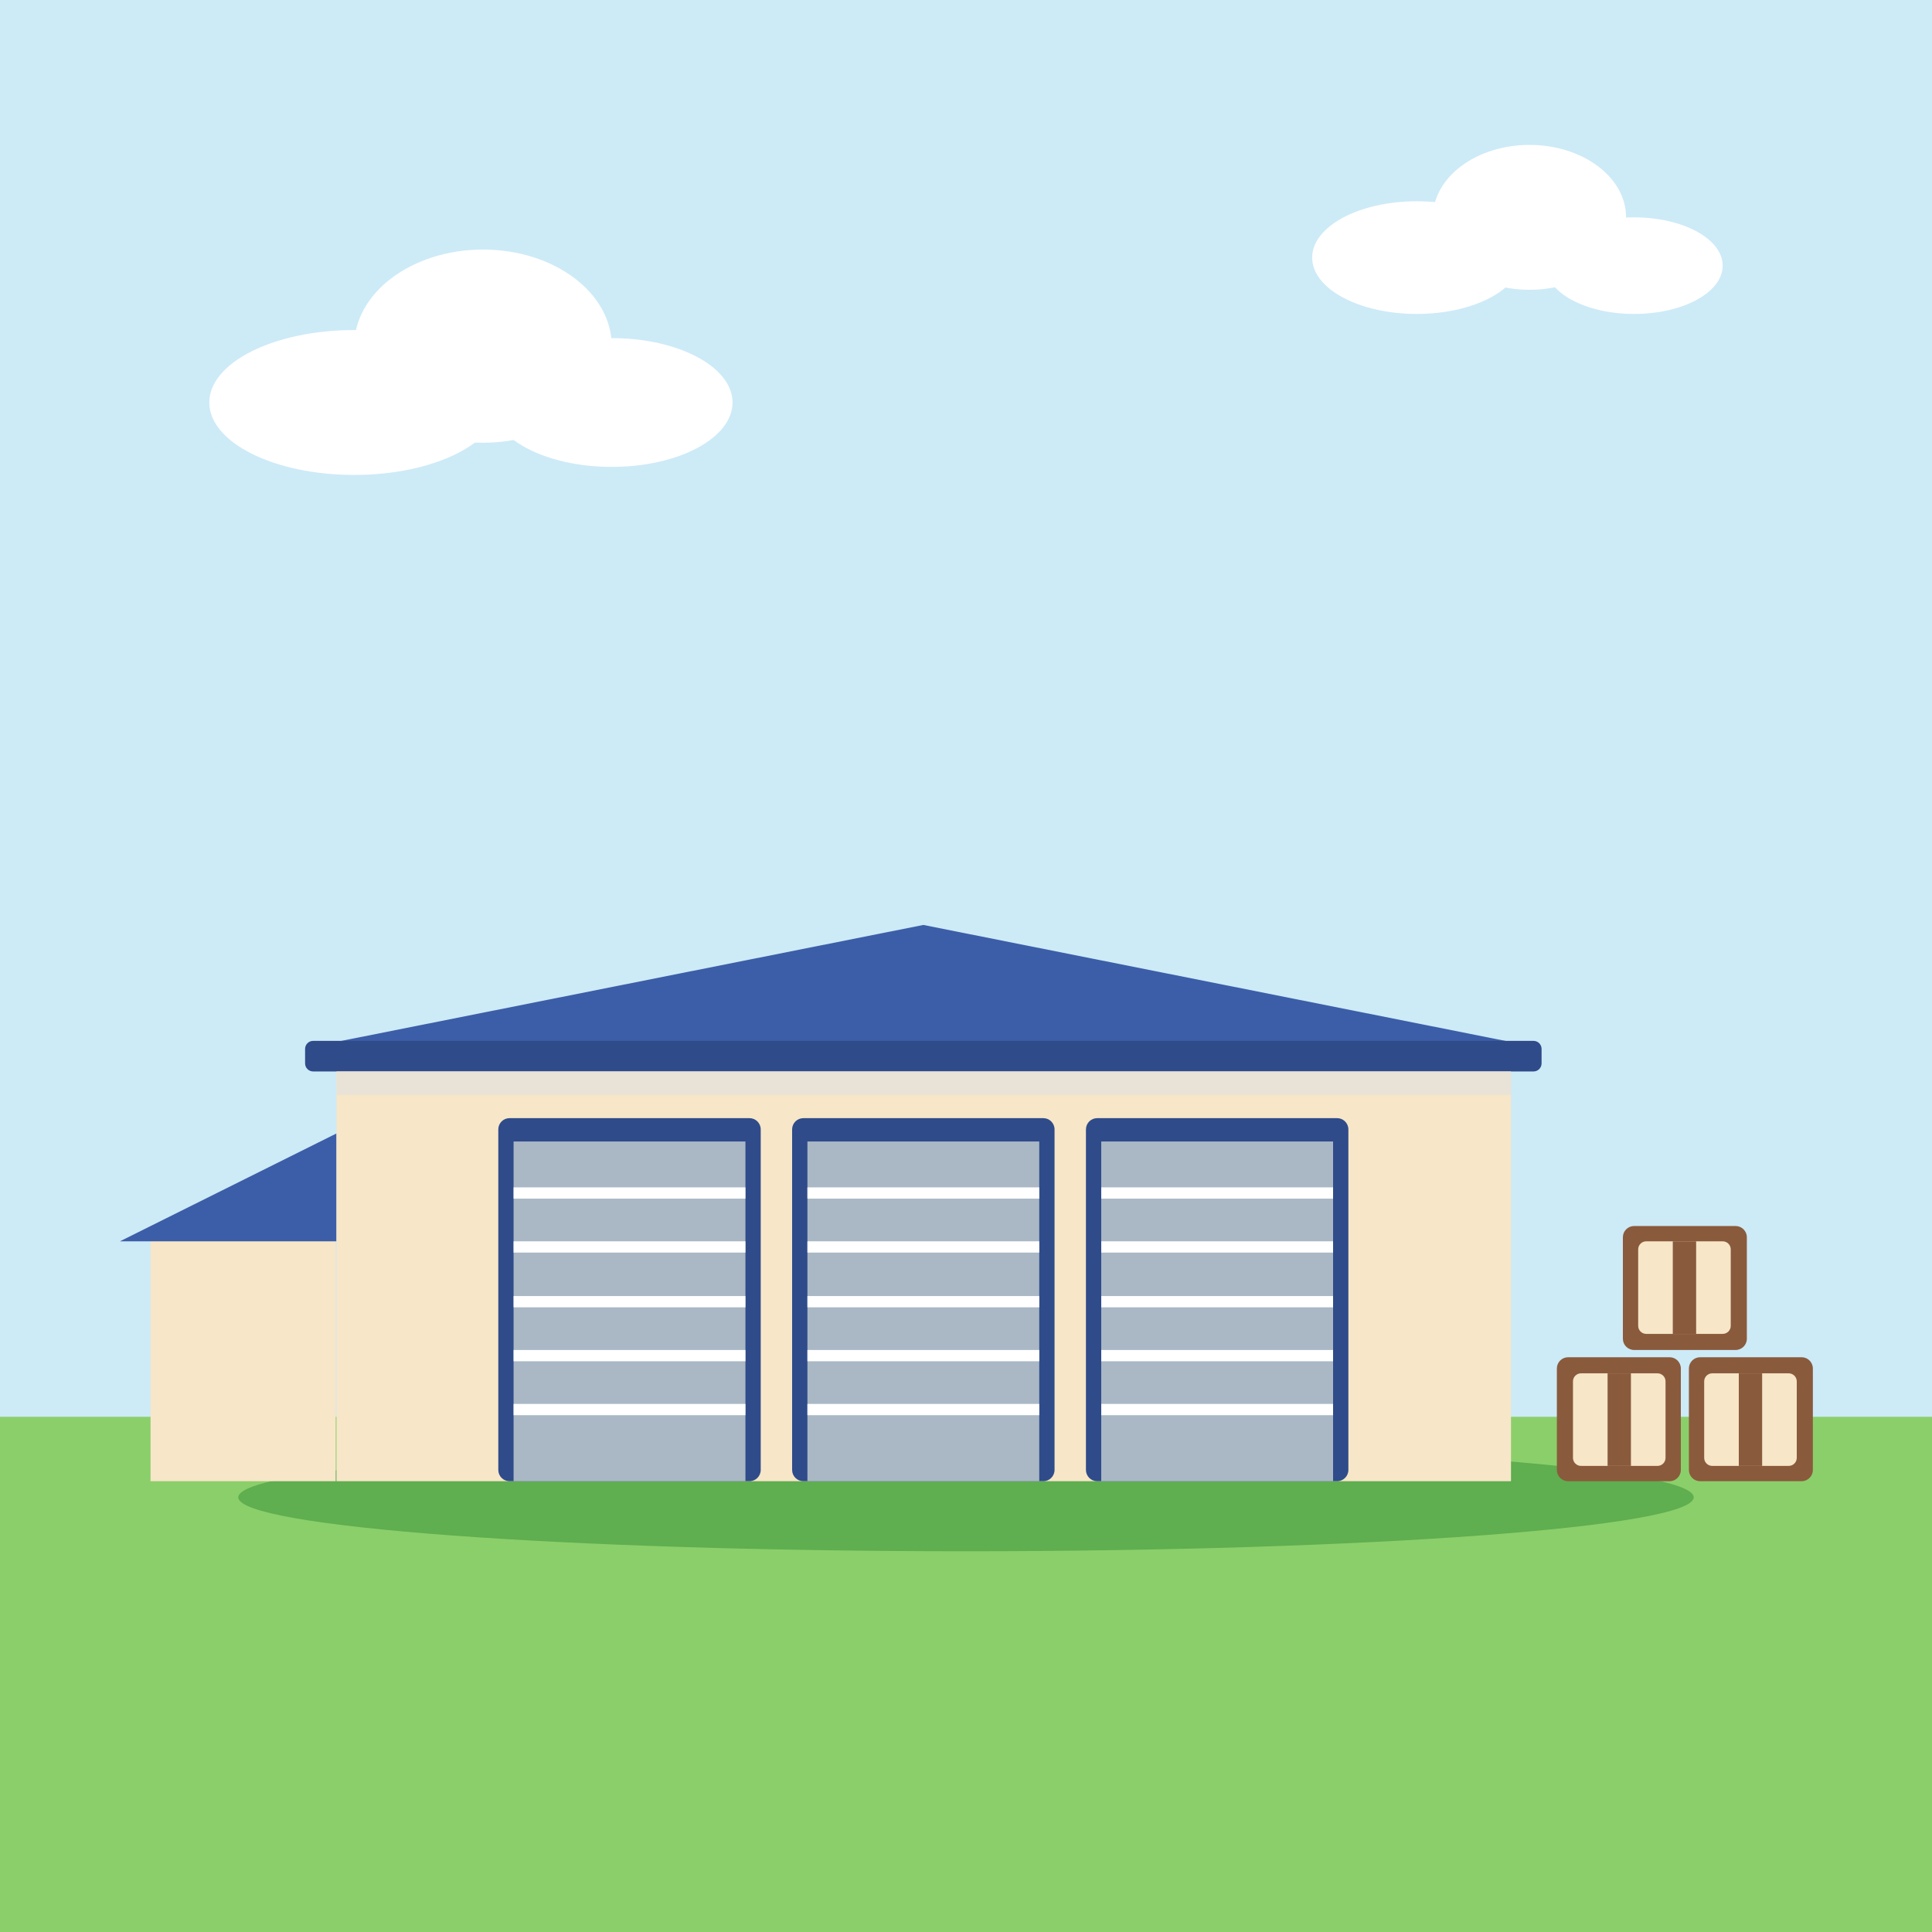
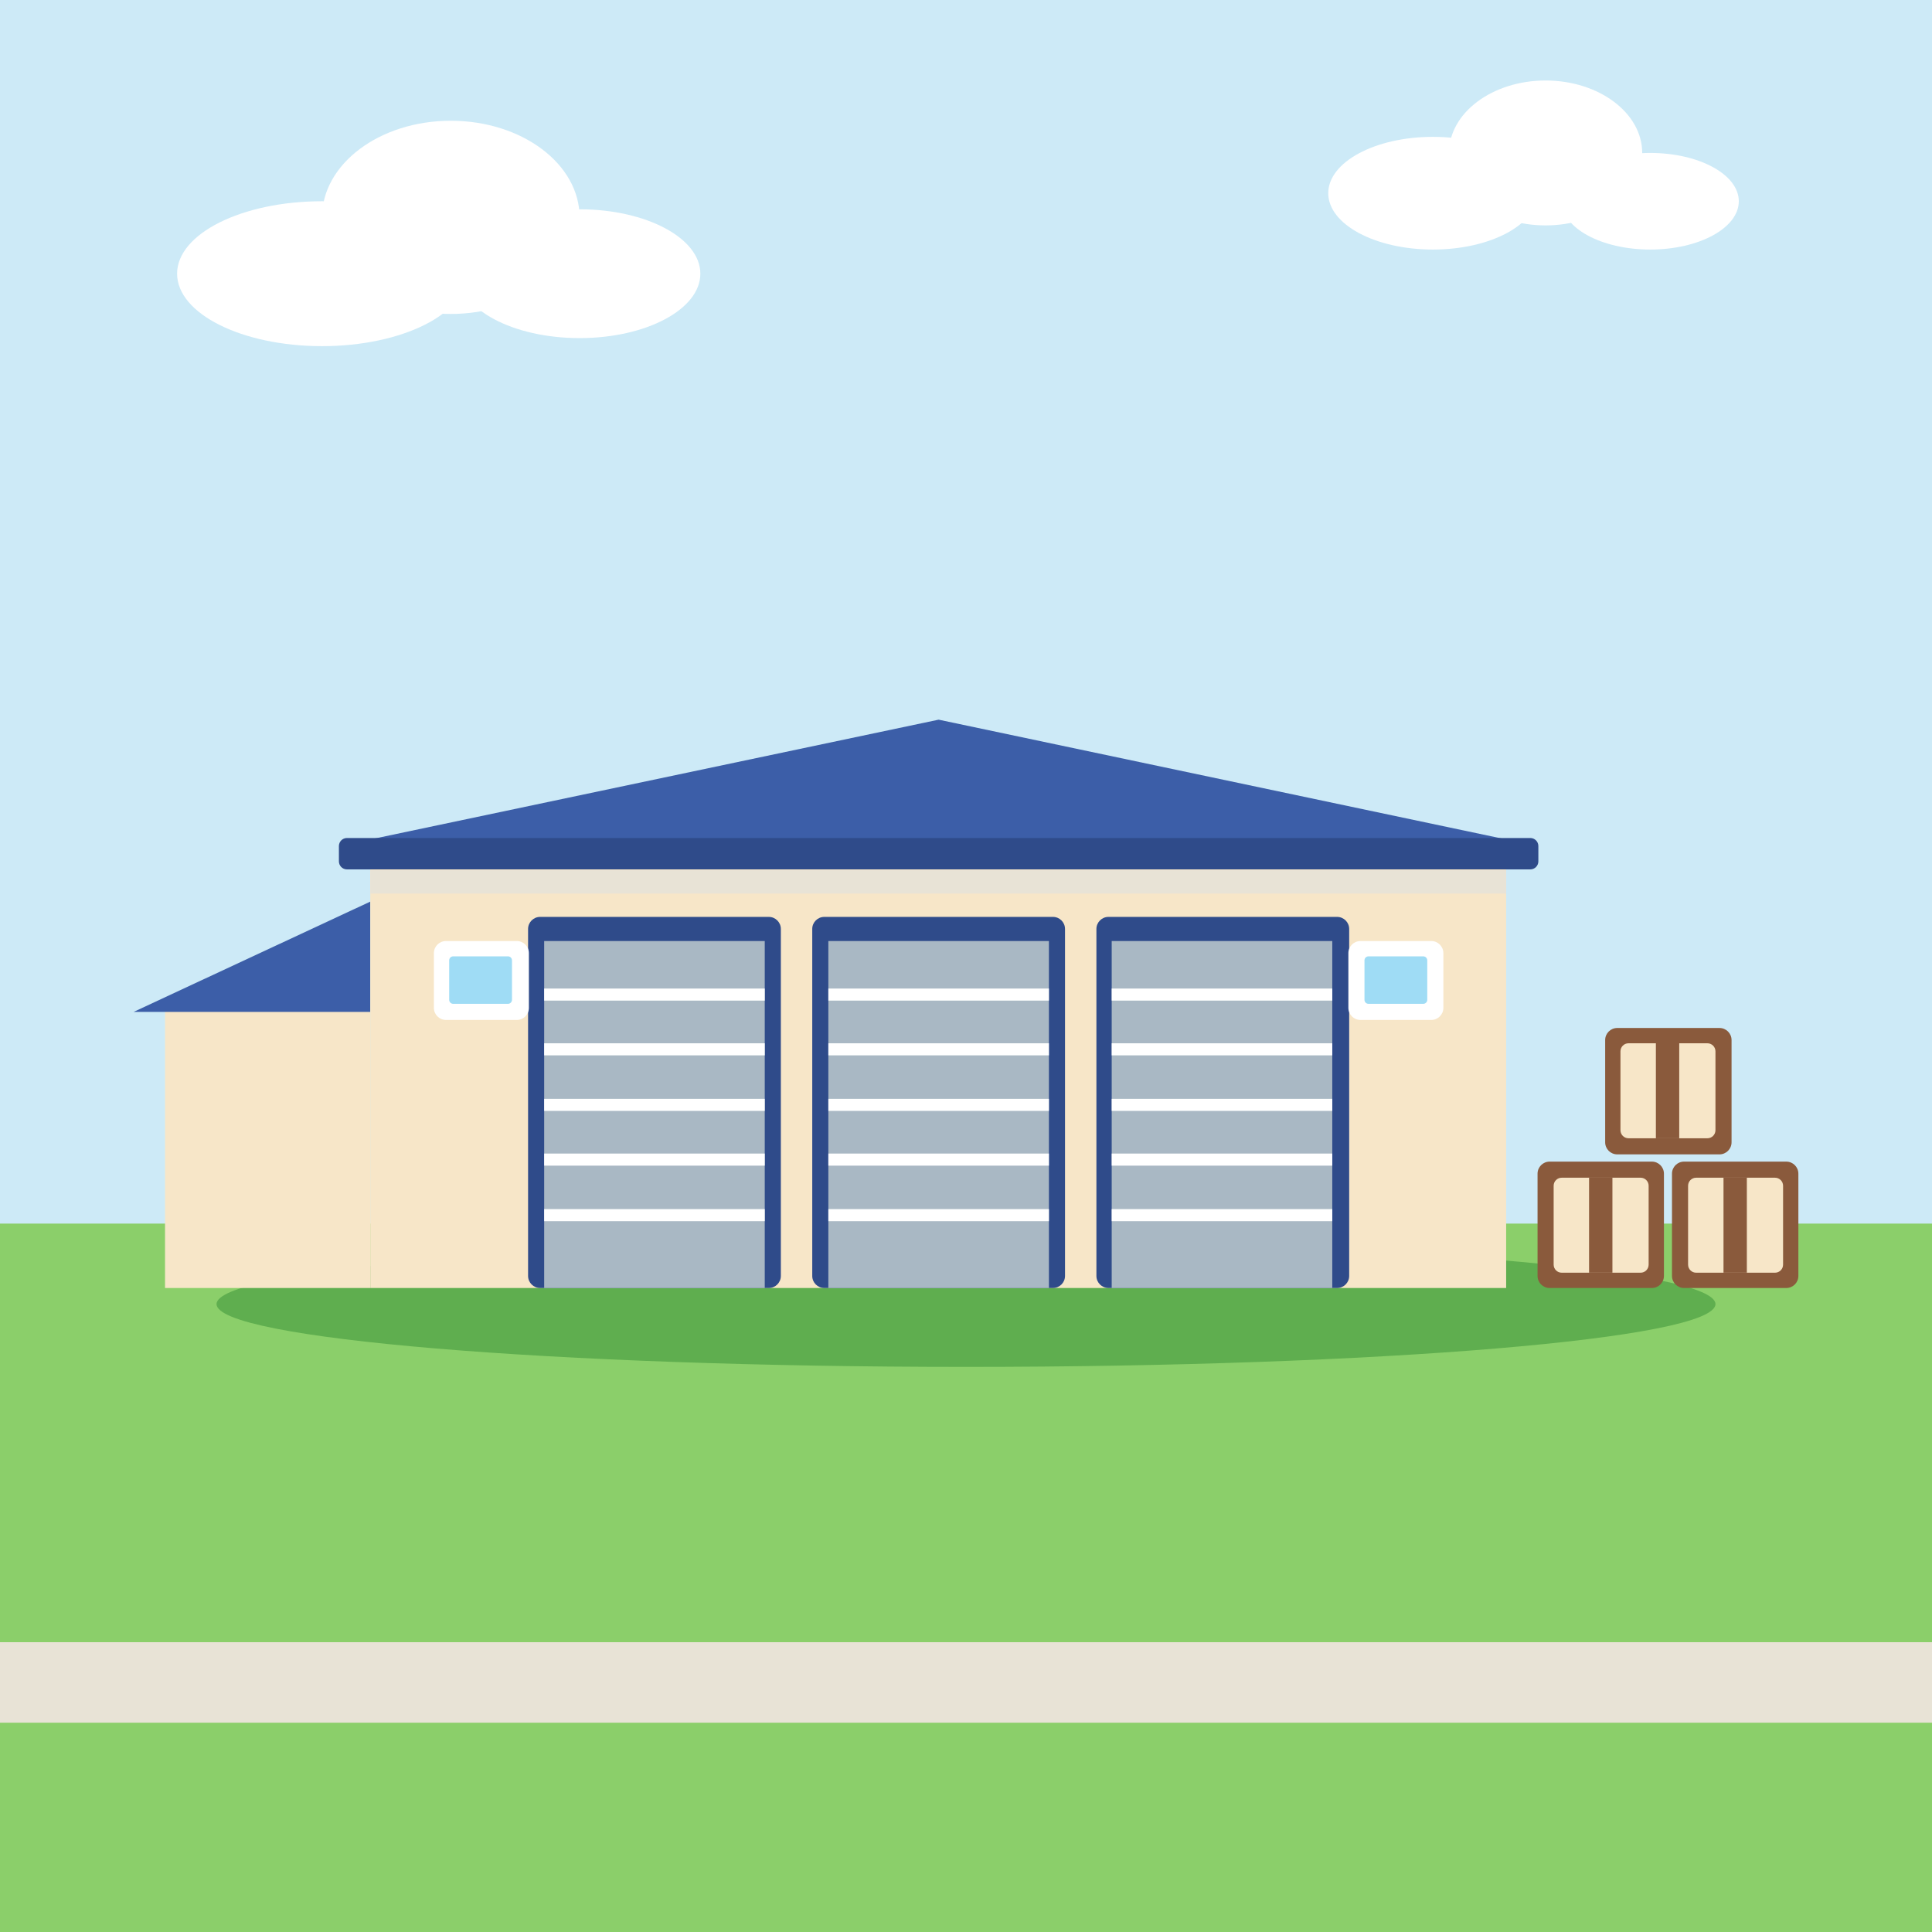
<svg xmlns="http://www.w3.org/2000/svg" viewBox="0 0 240 240">
  <rect x="0" y="0" width="240" height="240" fill="#cdeaf7" />
-   <ellipse cx="44" cy="50" rx="18" ry="9" fill="#ffffff" />
-   <ellipse cx="60" cy="43" rx="16" ry="12" fill="#ffffff" />
-   <ellipse cx="76" cy="50" rx="15" ry="8" fill="#ffffff" />
-   <ellipse cx="176" cy="32" rx="13" ry="7" fill="#ffffff" />
-   <ellipse cx="190" cy="27" rx="12" ry="9" fill="#ffffff" />
-   <ellipse cx="203" cy="33" rx="11" ry="6" fill="#ffffff" />
-   <rect x="0" y="176" width="240" height="64" fill="#8bcf6a" />
-   <ellipse cx="120" cy="186" rx="90.4" ry="6.7" fill="#5fae4f" />
-   <rect x="18.7" y="153.3" width="23" height="30.7" fill="#f7e6c8" />
-   <polygon points="14.9,154.2 41.8,140.8 41.8,154.2" fill="#3c5ea8" />
-   <rect x="41.8" y="130.2" width="145.9" height="53.8" fill="#f7e6c8" />
-   <polygon points="37.9,130.2 114.7,114.9 191.5,130.2" fill="#3c5ea8" />
-   <rect x="37.9" y="129.3" width="153.6" height="3.8" rx="1" fill="#2f4b8a" />
-   <rect x="41.8" y="133.1" width="145.9" height="2.9" fill="#e8e3d6" />
-   <rect x="61.9" y="138.9" width="32.6" height="45.1" rx="1.4" fill="#2f4b8a" />
-   <rect x="63.8" y="141.8" width="28.8" height="42.2" fill="#a9b8c4" />
-   <rect x="63.8" y="147.5" width="28.8" height="1.4" fill="#ffffff" />
-   <rect x="63.8" y="154.2" width="28.8" height="1.4" fill="#ffffff" />
-   <rect x="63.8" y="161" width="28.8" height="1.4" fill="#ffffff" />
-   <rect x="63.8" y="167.7" width="28.8" height="1.4" fill="#ffffff" />
-   <rect x="63.8" y="174.4" width="28.8" height="1.4" fill="#ffffff" />
-   <rect x="98.4" y="138.9" width="32.6" height="45.1" rx="1.4" fill="#2f4b8a" />
-   <rect x="100.3" y="141.8" width="28.8" height="42.2" fill="#a9b8c4" />
-   <rect x="100.3" y="147.5" width="28.8" height="1.4" fill="#ffffff" />
-   <rect x="100.3" y="154.2" width="28.8" height="1.4" fill="#ffffff" />
-   <rect x="100.3" y="161" width="28.8" height="1.4" fill="#ffffff" />
-   <rect x="100.3" y="167.7" width="28.8" height="1.4" fill="#ffffff" />
-   <rect x="100.3" y="174.4" width="28.8" height="1.4" fill="#ffffff" />
-   <rect x="134.9" y="138.9" width="32.6" height="45.1" rx="1.4" fill="#2f4b8a" />
-   <rect x="136.8" y="141.8" width="28.8" height="42.2" fill="#a9b8c4" />
-   <rect x="136.8" y="147.5" width="28.8" height="1.4" fill="#ffffff" />
-   <rect x="136.8" y="154.2" width="28.8" height="1.4" fill="#ffffff" />
-   <rect x="136.8" y="161" width="28.8" height="1.4" fill="#ffffff" />
-   <rect x="136.8" y="167.7" width="28.8" height="1.4" fill="#ffffff" />
-   <rect x="136.8" y="174.4" width="28.8" height="1.4" fill="#ffffff" />
-   <rect x="193.4" y="168.6" width="15.4" height="15.4" rx="1.4" fill="#8a5a3c" />
-   <rect x="195.4" y="170.6" width="11.5" height="11.5" rx="1" fill="#f7e6c8" />
-   <rect x="199.7" y="170.6" width="2.9" height="11.5" fill="#8a5a3c" />
-   <rect x="209.8" y="168.6" width="15.4" height="15.4" rx="1.4" fill="#8a5a3c" />
-   <rect x="211.7" y="170.6" width="11.5" height="11.5" rx="1" fill="#f7e6c8" />
-   <rect x="216" y="170.6" width="2.9" height="11.5" fill="#8a5a3c" />
-   <rect x="201.6" y="152.3" width="15.4" height="15.4" rx="1.4" fill="#8a5a3c" />
-   <rect x="203.5" y="154.2" width="11.5" height="11.5" rx="1" fill="#f7e6c8" />
-   <rect x="207.8" y="154.2" width="2.9" height="11.5" fill="#8a5a3c" />
+   <ellipse cx="40" cy="34" rx="18" ry="9" fill="#ffffff" />
+   <ellipse cx="56" cy="27" rx="16" ry="12" fill="#ffffff" />
+   <ellipse cx="72" cy="34" rx="15" ry="8" fill="#ffffff" />
+   <ellipse cx="178" cy="24" rx="13" ry="7" fill="#ffffff" />
+   <ellipse cx="192" cy="19" rx="12" ry="9" fill="#ffffff" />
+   <ellipse cx="205" cy="25" rx="11" ry="6" fill="#ffffff" />
+   <rect x="0" y="152" width="240" height="88" fill="#8bcf6a" />
+   <rect x="0" y="204" width="240" height="10" fill="#e8e3d6" />
+   <ellipse cx="120" cy="162" rx="93.1" ry="7.8" fill="#5fae4f" />
+   <rect x="20.5" y="124.7" width="25.5" height="35.3" fill="#f7e6c8" />
+   <polygon points="16.6,125.7 46,112 46,125.7" fill="#3c5ea8" />
+   <rect x="46" y="105.1" width="141.1" height="54.9" fill="#f7e6c8" />
+   <polygon points="42.1,105.1 116.6,89.4 191,105.1" fill="#3c5ea8" />
+   <rect x="42.1" y="104.1" width="149" height="3.9" rx="1" fill="#2f4b8a" />
+   <rect x="46" y="108.1" width="141.1" height="2.9" fill="#e8e3d6" />
+   <rect x="65.6" y="113.9" width="31.4" height="46.1" rx="1.5" fill="#2f4b8a" />
+   <rect x="67.6" y="116.9" width="27.4" height="43.1" fill="#a9b8c4" />
+   <rect x="67.6" y="122.8" width="27.4" height="1.5" fill="#ffffff" />
+   <rect x="67.6" y="129.6" width="27.4" height="1.5" fill="#ffffff" />
+   <rect x="67.6" y="136.5" width="27.4" height="1.5" fill="#ffffff" />
+   <rect x="67.6" y="143.3" width="27.4" height="1.5" fill="#ffffff" />
+   <rect x="67.6" y="150.2" width="27.4" height="1.5" fill="#ffffff" />
+   <rect x="100.9" y="113.9" width="31.4" height="46.1" rx="1.5" fill="#2f4b8a" />
+   <rect x="102.9" y="116.9" width="27.4" height="43.1" fill="#a9b8c4" />
+   <rect x="102.9" y="122.8" width="27.4" height="1.5" fill="#ffffff" />
+   <rect x="102.9" y="129.6" width="27.4" height="1.5" fill="#ffffff" />
+   <rect x="102.9" y="136.5" width="27.4" height="1.5" fill="#ffffff" />
+   <rect x="102.9" y="143.3" width="27.4" height="1.5" fill="#ffffff" />
+   <rect x="102.9" y="150.2" width="27.4" height="1.5" fill="#ffffff" />
+   <rect x="136.2" y="113.9" width="31.4" height="46.1" rx="1.5" fill="#2f4b8a" />
+   <rect x="138.1" y="116.9" width="27.4" height="43.1" fill="#a9b8c4" />
+   <rect x="138.1" y="122.8" width="27.4" height="1.5" fill="#ffffff" />
+   <rect x="138.1" y="129.6" width="27.4" height="1.5" fill="#ffffff" />
+   <rect x="138.1" y="136.5" width="27.4" height="1.5" fill="#ffffff" />
+   <rect x="138.1" y="143.3" width="27.4" height="1.5" fill="#ffffff" />
+   <rect x="138.1" y="150.2" width="27.4" height="1.5" fill="#ffffff" />
+   <rect x="53.9" y="116.9" width="11.8" height="9.8" rx="1.5" fill="#ffffff" />
+   <rect x="55.8" y="118.8" width="7.8" height="5.9" rx="0.5" fill="#9fdcf5" />
+   <rect x="167.5" y="116.9" width="11.8" height="9.8" rx="1.5" fill="#ffffff" />
+   <rect x="169.5" y="118.8" width="7.8" height="5.9" rx="0.5" fill="#9fdcf5" />
+   <rect x="191" y="144.3" width="15.7" height="15.7" rx="1.5" fill="#8a5a3c" />
+   <rect x="193" y="146.3" width="11.8" height="11.8" rx="1" fill="#f7e6c8" />
+   <rect x="197.4" y="146.3" width="2.9" height="11.8" fill="#8a5a3c" />
+   <rect x="207.7" y="144.3" width="15.7" height="15.7" rx="1.5" fill="#8a5a3c" />
+   <rect x="209.7" y="146.3" width="11.8" height="11.8" rx="1" fill="#f7e6c8" />
+   <rect x="214.1" y="146.3" width="2.9" height="11.8" fill="#8a5a3c" />
+   <rect x="199.4" y="127.7" width="15.7" height="15.7" rx="1.5" fill="#8a5a3c" />
+   <rect x="201.3" y="129.6" width="11.8" height="11.8" rx="1" fill="#f7e6c8" />
+   <rect x="205.7" y="129.6" width="2.9" height="11.8" fill="#8a5a3c" />
</svg>
